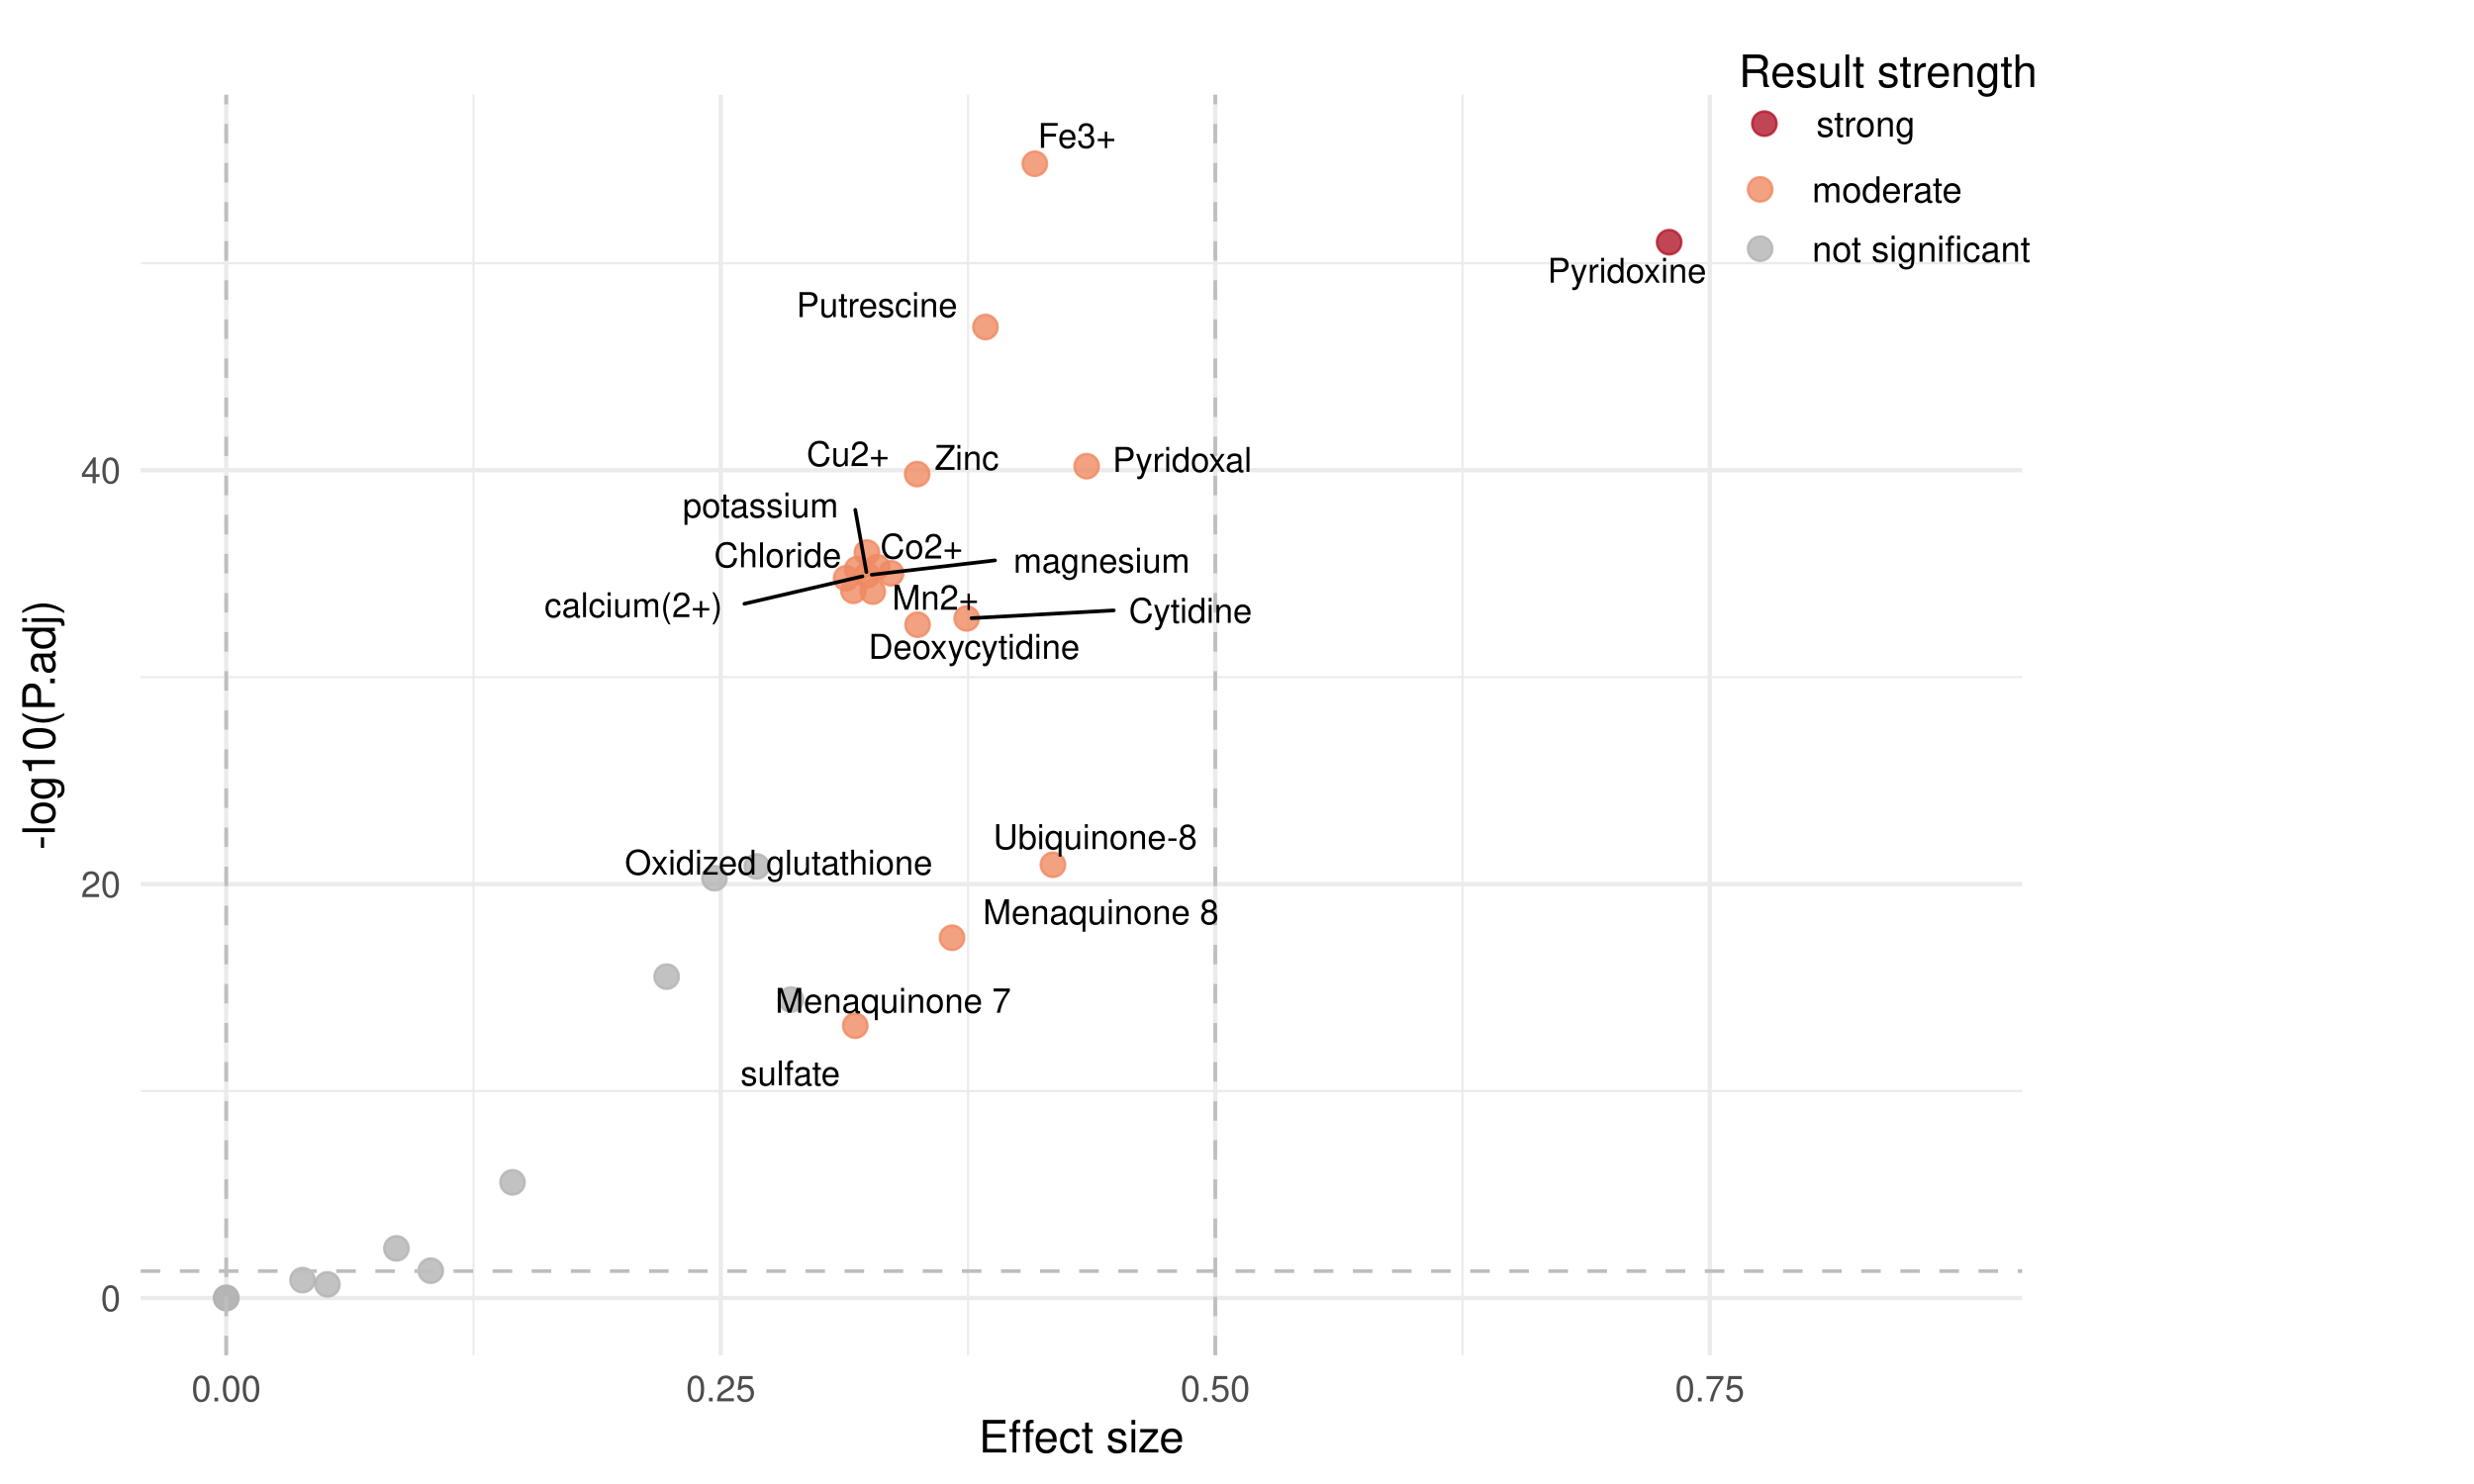
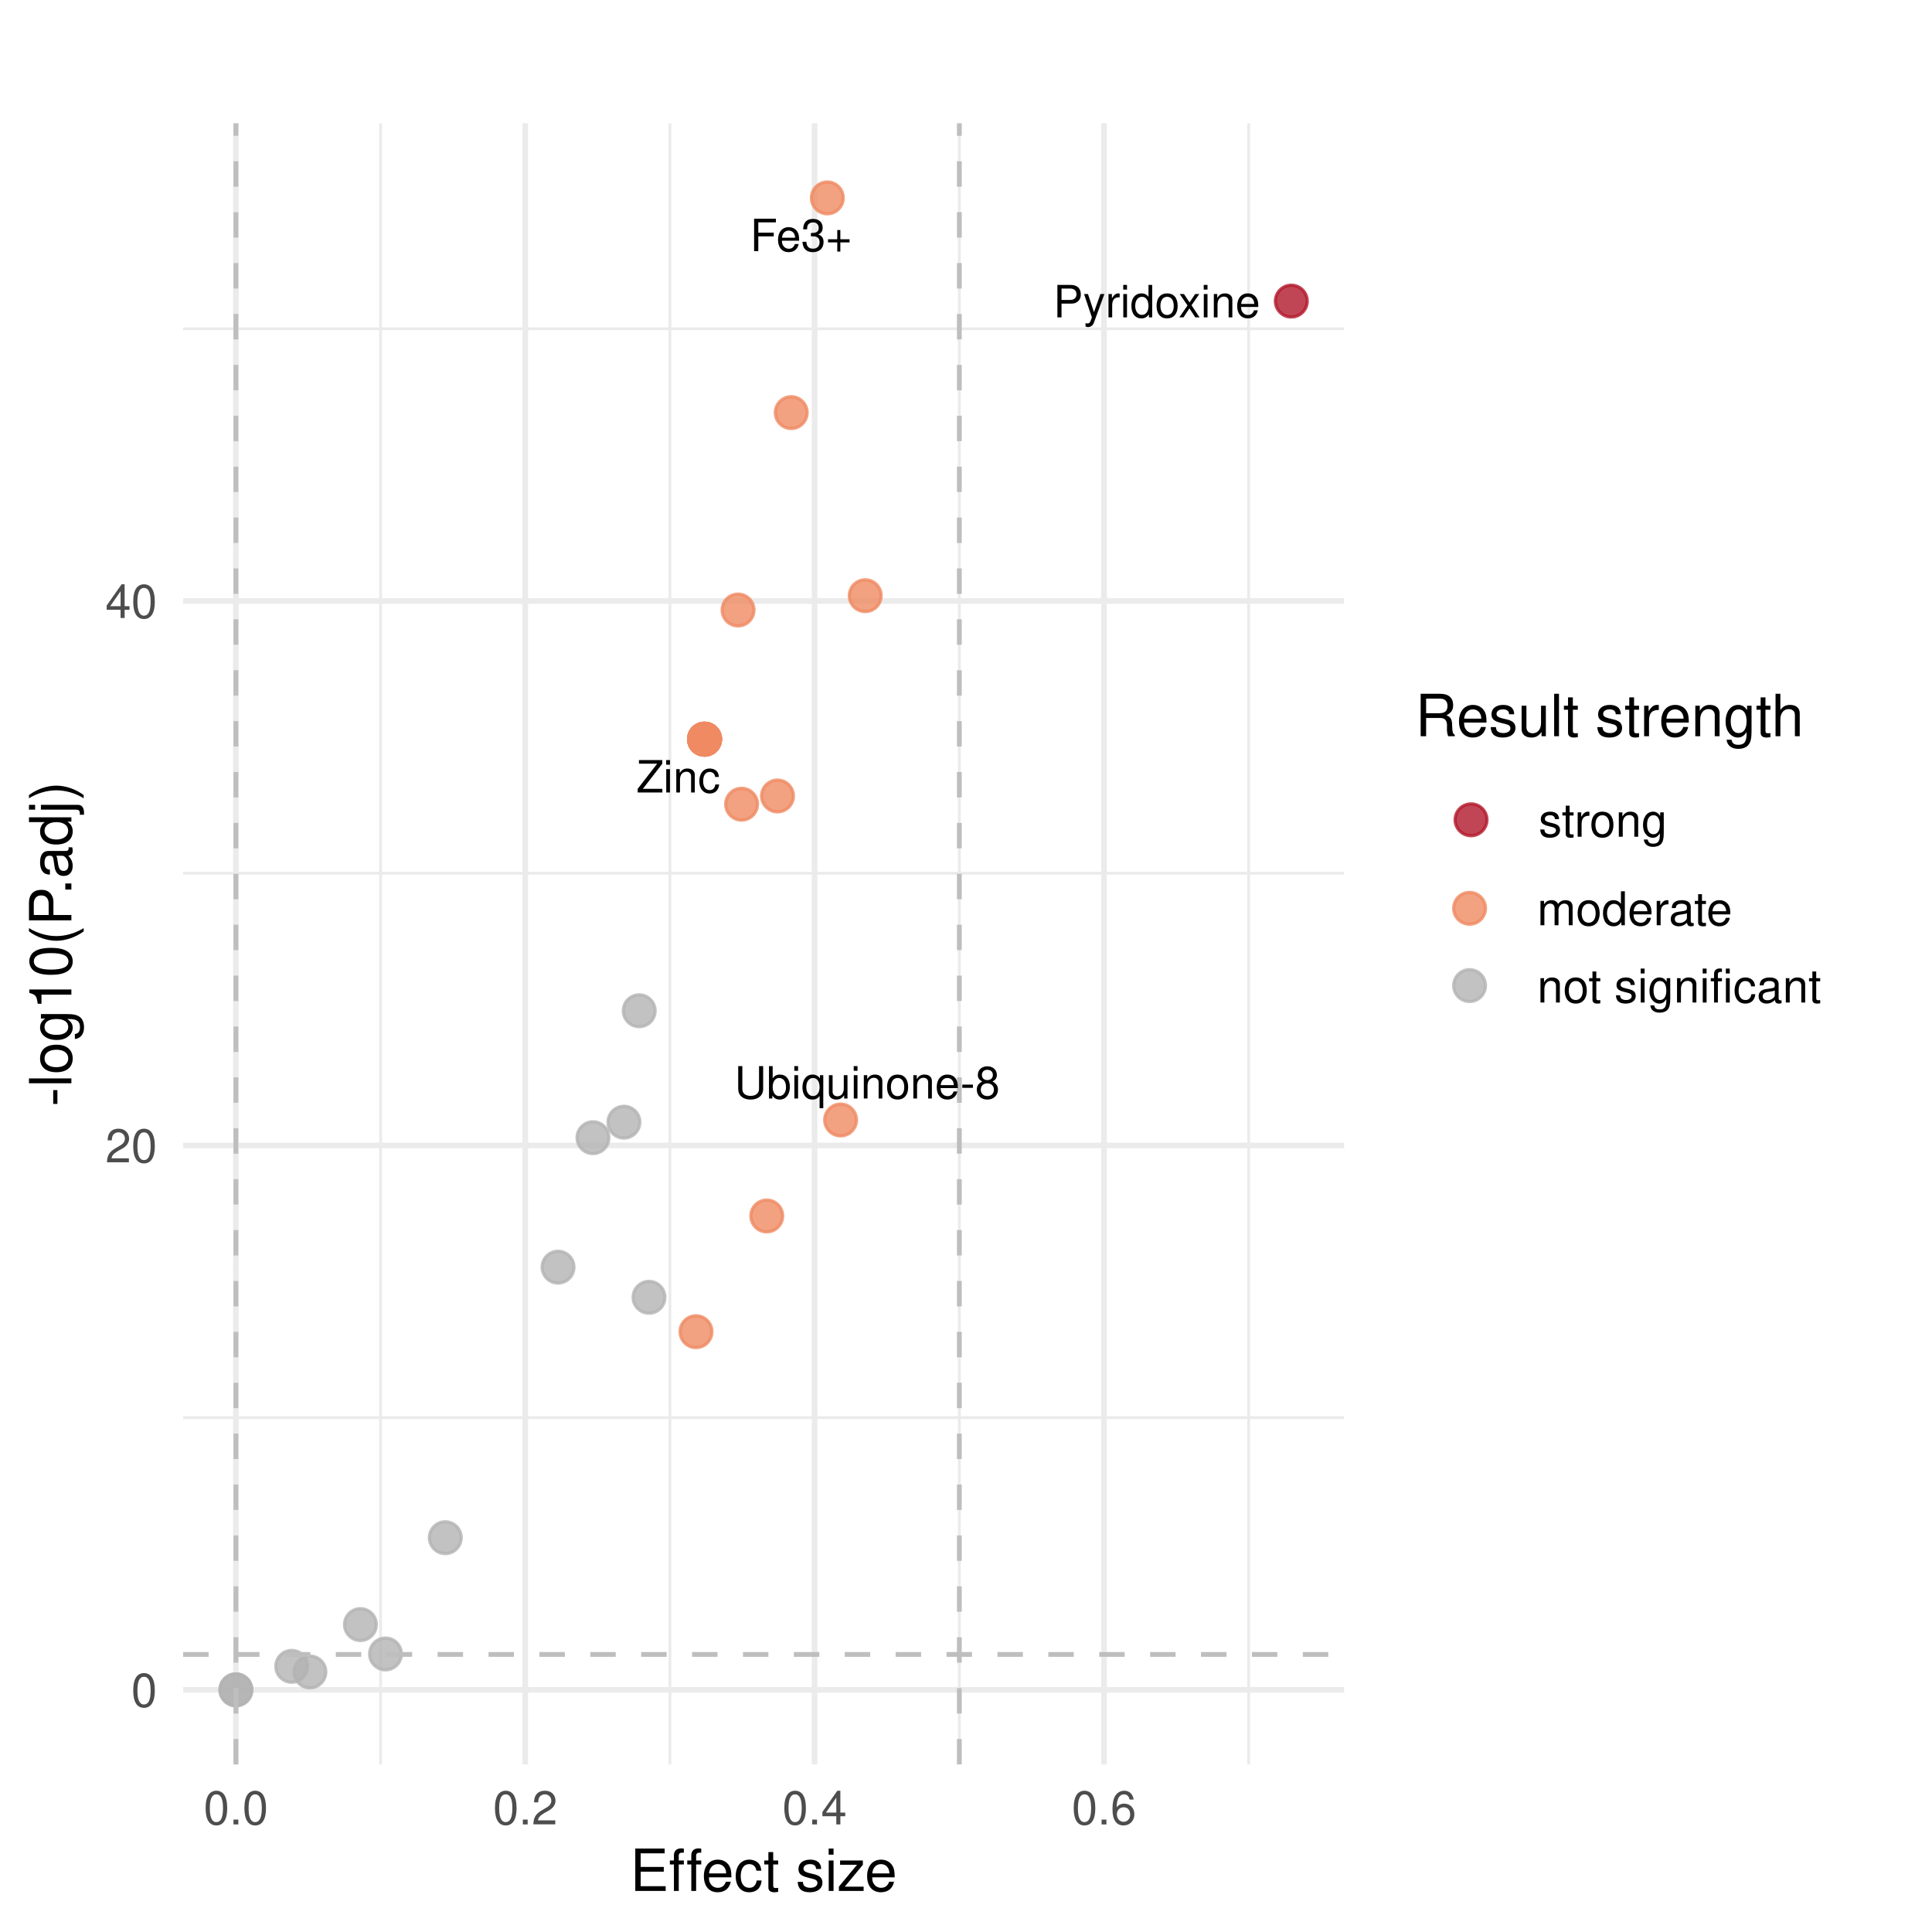
- <svg xmlns="http://www.w3.org/2000/svg" class="svglite" width="720.00pt" height="432.00pt" viewBox="0 0 720.00 432.00" version="1.1" id="svg112">
+ <svg xmlns="http://www.w3.org/2000/svg" class="svglite" width="432.00pt" height="432.00pt" viewBox="0 0 432.00 432.00" version="1.1" id="svg64">
  <defs id="defs1">
    <style type="text/css" id="style1">
    .svglite line, .svglite polyline, .svglite polygon, .svglite path, .svglite rect, .svglite circle {
      fill: none;
      stroke: #000000;
      stroke-linecap: round;
      stroke-linejoin: round;
      stroke-miterlimit: 10.00;
    }
    .svglite text {
      white-space: pre;
    }
  </style>
  </defs>
  <rect width="100%" height="100%" style="stroke: none; fill: none;" id="rect1" />
  <defs id="defs2">
-     <clipPath id="cpMC4wMHw3MjAuMDB8MC4wMHw0MzIuMDA=">
-       <rect x="0.00" y="0.00" width="720.00" height="432.00" id="rect2" />
+     <clipPath id="cpMC4wMHw0MzIuMDB8MC4wMHw0MzIuMDA=">
+       <rect x="0.00" y="0.00" width="432.00" height="432.00" id="rect2" />
    </clipPath>
  </defs>
-   <g clip-path="url(#cpMC4wMHw3MjAuMDB8MC4wMHw0MzIuMDA=)" id="g2" />
+   <g clip-path="url(#cpMC4wMHw0MzIuMDB8MC4wMHw0MzIuMDA=)" id="g2" />
  <defs id="defs3">
-     <clipPath id="cpNDAuOTV8NTg4LjU0fDI3LjU3fDM5NC41Mw==">
-       <rect x="40.95" y="27.57" width="547.58" height="366.97" id="rect3" />
+     <clipPath id="cpNDAuOTV8MzAwLjU0fDI3LjU3fDM5NC41Mw==">
+       <rect x="40.95" y="27.57" width="259.58" height="366.97" id="rect3" />
    </clipPath>
  </defs>
-   <g clip-path="url(#cpNDAuOTV8NTg4LjU0fDI3LjU3fDM5NC41Mw==)" id="g98">
-     <polyline points="40.95,317.61 588.54,317.61 " style="stroke-width: 0.63; stroke: #EBEBEB; stroke-linecap: butt;" id="polyline3" />
-     <polyline points="40.95,197.12 588.54,197.12 " style="stroke-width: 0.63; stroke: #EBEBEB; stroke-linecap: butt;" id="polyline4" />
-     <polyline points="40.95,76.64 588.54,76.64 " style="stroke-width: 0.63; stroke: #EBEBEB; stroke-linecap: butt;" id="polyline5" />
-     <polyline points="137.80,394.53 137.80,27.57 " style="stroke-width: 0.63; stroke: #EBEBEB; stroke-linecap: butt;" id="polyline6" />
-     <polyline points="281.72,394.53 281.72,27.57 " style="stroke-width: 0.63; stroke: #EBEBEB; stroke-linecap: butt;" id="polyline7" />
-     <polyline points="425.64,394.53 425.64,27.57 " style="stroke-width: 0.63; stroke: #EBEBEB; stroke-linecap: butt;" id="polyline8" />
-     <polyline points="40.95,377.85 588.54,377.85 " style="stroke-width: 1.26; stroke: #EBEBEB; stroke-linecap: butt;" id="polyline10" />
-     <polyline points="40.95,257.37 588.54,257.37 " style="stroke-width: 1.26; stroke: #EBEBEB; stroke-linecap: butt;" id="polyline11" />
-     <polyline points="40.95,136.88 588.54,136.88 " style="stroke-width: 1.26; stroke: #EBEBEB; stroke-linecap: butt;" id="polyline12" />
-     <polyline points="65.84,394.53 65.84,27.57 " style="stroke-width: 1.26; stroke: #EBEBEB; stroke-linecap: butt;" id="polyline13" />
-     <polyline points="209.76,394.53 209.76,27.57 " style="stroke-width: 1.26; stroke: #EBEBEB; stroke-linecap: butt;" id="polyline14" />
-     <polyline points="353.68,394.53 353.68,27.57 " style="stroke-width: 1.26; stroke: #EBEBEB; stroke-linecap: butt;" id="polyline15" />
-     <polyline points="497.59,394.53 497.59,27.57 " style="stroke-width: 1.26; stroke: #EBEBEB; stroke-linecap: butt;" id="polyline16" />
-     <circle cx="266.919" cy="138.015" r="3.56" style="fill:#ef8a62;fill-opacity:0.8;stroke:#ef8a62;stroke-width:0.71;stroke-opacity:0.8" id="circle16" />
-     <circle cx="65.84" cy="377.85" r="3.56" style="stroke-width: 0.71; stroke: #B3B3B3; stroke-opacity: 0.80; fill: #B3B3B3; fill-opacity: 0.80;" id="circle17" />
-     <circle cx="230.20" cy="290.98" r="3.56" style="stroke-width: 0.71; stroke: #B3B3B3; stroke-opacity: 0.80; fill: #B3B3B3; fill-opacity: 0.80;" id="circle18" />
-     <circle cx="252.32" cy="167.46" r="3.56" style="stroke-width: 0.71; stroke: #EF8A62; stroke-opacity: 0.80; fill: #EF8A62; fill-opacity: 0.80;" id="circle19" />
-     <circle cx="249.48" cy="165.65" r="3.56" style="fill:#ef8a62;fill-opacity:0.8;stroke:#ef8a62;stroke-width:0.71;stroke-opacity:0.8" id="circle20" />
-     <circle cx="255.269" cy="165.095" r="3.56" style="fill:#ef8a62;fill-opacity:0.8;stroke:#ef8a62;stroke-width:0.71;stroke-opacity:0.8" id="circle21" />
-     <circle cx="281.33" cy="180.02" r="3.56" style="stroke-width: 0.71; stroke: #EF8A62; stroke-opacity: 0.80; fill: #EF8A62; fill-opacity: 0.80;" id="circle22" />
-     <circle cx="267.04" cy="181.85" r="3.56" style="stroke-width: 0.71; stroke: #EF8A62; stroke-opacity: 0.80; fill: #EF8A62; fill-opacity: 0.80;" id="circle23" />
-     <circle cx="95.29" cy="373.89" r="3.56" style="stroke-width: 0.71; stroke: #B3B3B3; stroke-opacity: 0.80; fill: #B3B3B3; fill-opacity: 0.80;" id="circle24" />
-     <circle cx="301.16" cy="47.66" r="3.56" style="stroke-width: 0.71; stroke: #EF8A62; stroke-opacity: 0.80; fill: #EF8A62; fill-opacity: 0.80;" id="circle25" />
-     <circle cx="207.92" cy="255.65" r="3.56" style="stroke-width: 0.71; stroke: #B3B3B3; stroke-opacity: 0.80; fill: #B3B3B3; fill-opacity: 0.80;" id="circle26" />
-     <circle cx="115.37" cy="363.41" r="3.56" style="stroke-width: 0.71; stroke: #B3B3B3; stroke-opacity: 0.80; fill: #B3B3B3; fill-opacity: 0.80;" id="circle28" />
-     <circle cx="125.36" cy="369.91" r="3.56" style="stroke-width: 0.71; stroke: #B3B3B3; stroke-opacity: 0.80; fill: #B3B3B3; fill-opacity: 0.80;" id="circle29" />
-     <circle cx="220.23" cy="252.22" r="3.56" style="stroke-width: 0.71; stroke: #B3B3B3; stroke-opacity: 0.80; fill: #B3B3B3; fill-opacity: 0.80;" id="circle30" />
-     <circle cx="194.01" cy="284.30" r="3.56" style="stroke-width: 0.71; stroke: #B3B3B3; stroke-opacity: 0.80; fill: #B3B3B3; fill-opacity: 0.80;" id="circle31" />
-     <circle cx="248.90" cy="298.59" r="3.56" style="stroke-width: 0.71; stroke: #EF8A62; stroke-opacity: 0.80; fill: #EF8A62; fill-opacity: 0.80;" id="circle32" />
-     <circle cx="277.07" cy="272.98" r="3.56" style="stroke-width: 0.71; stroke: #EF8A62; stroke-opacity: 0.80; fill: #EF8A62; fill-opacity: 0.80;" id="circle33" />
-     <circle cx="248.363" cy="171.983" r="3.56" style="fill:#ef8a62;fill-opacity:0.8;stroke:#ef8a62;stroke-width:0.71;stroke-opacity:0.8" id="circle34" />
-     <circle cx="149.15" cy="344.18" r="3.56" style="stroke-width: 0.71; stroke: #B3B3B3; stroke-opacity: 0.80; fill: #B3B3B3; fill-opacity: 0.80;" id="circle35" />
-     <circle cx="88.04" cy="372.65" r="3.56" style="stroke-width: 0.71; stroke: #B3B3B3; stroke-opacity: 0.80; fill: #B3B3B3; fill-opacity: 0.80;" id="circle36" />
-     <circle cx="286.80" cy="95.19" r="3.56" style="stroke-width: 0.71; stroke: #EF8A62; stroke-opacity: 0.80; fill: #EF8A62; fill-opacity: 0.80;" id="circle37" />
-     <circle cx="316.24" cy="135.71" r="3.56" style="stroke-width: 0.71; stroke: #EF8A62; stroke-opacity: 0.80; fill: #EF8A62; fill-opacity: 0.80;" id="circle38" />
-     <circle cx="485.77" cy="70.51" r="3.56" style="stroke-width: 0.71; stroke: #B2182B; stroke-opacity: 0.80; fill: #B2182B; fill-opacity: 0.80;" id="circle39" />
-     <circle cx="306.43" cy="251.73" r="3.56" style="stroke-width: 0.71; stroke: #EF8A62; stroke-opacity: 0.80; fill: #EF8A62; fill-opacity: 0.80;" id="circle40" />
-     <circle cx="259.321" cy="166.891" r="3.56" style="fill:#ef8a62;fill-opacity:0.8;stroke:#ef8a62;stroke-width:0.71;stroke-opacity:0.8" id="circle41" />
-     <circle cx="246.25" cy="168.317" r="3.56" style="fill:#ef8a62;fill-opacity:0.8;stroke:#ef8a62;stroke-width:0.71;stroke-opacity:0.8" id="circle42" />
-     <circle cx="252.299" cy="160.851" r="3.56" style="fill:#ef8a62;fill-opacity:0.8;stroke:#ef8a62;stroke-width:0.71;stroke-opacity:0.8" id="circle43" />
-     <circle cx="254.003" cy="172.218" r="3.56" style="fill:#ef8a62;fill-opacity:0.8;stroke:#ef8a62;stroke-width:0.71;stroke-opacity:0.8" id="circle44" />
-     <circle cx="65.84" cy="377.85" r="3.56" style="stroke-width: 0.71; stroke: #B3B3B3; stroke-opacity: 0.80; fill: #B3B3B3; fill-opacity: 0.80;" id="circle45" />
-     <line x1="65.84" y1="394.53" x2="65.84" y2="27.57" style="stroke-width: 1.07; stroke: #BEBEBE; stroke-dasharray: 5.69,5.69; stroke-linecap: butt;" id="line45" />
-     <line x1="353.68" y1="394.53" x2="353.68" y2="27.57" style="stroke-width: 1.07; stroke: #BEBEBE; stroke-dasharray: 5.69,5.69; stroke-linecap: butt;" id="line46" />
-     <line x1="40.95" y1="370.02" x2="588.54" y2="370.02" style="stroke-width: 1.07; stroke: #BEBEBE; stroke-dasharray: 5.69,5.69; stroke-linecap: butt;" id="line47" />
-     <line x1="324.14" y1="177.69" x2="282.73" y2="179.95" style="stroke-width: 1.07;" id="line51" />
-     <line x1="216.64" y1="175.76" x2="251.00" y2="167.77" style="stroke-width: 1.07;" id="line58" />
-     <line x1="289.57" y1="163.13" x2="253.70" y2="167.30" style="stroke-width: 1.07;" id="line59" />
-     <line x1="248.91" y1="148.42" x2="252.15" y2="166.53" style="stroke-width: 1.07;" id="line61" />
-     <text x="226.34" y="165.13" text-anchor="middle" style="font-size: 9.96px; font-family: &quot;Nimbus Sans&quot;;" textLength="41.40px" lengthAdjust="spacingAndGlyphs" id="text65">Chloride</text>
-     <text x="268.19" y="162.60" text-anchor="middle" style="font-size: 9.96px; font-family: &quot;Nimbus Sans&quot;;" textLength="27.71px" lengthAdjust="spacingAndGlyphs" id="text67">Co2+</text>
-     <text x="246.76" y="135.68" text-anchor="middle" style="font-size: 9.96px; font-family: &quot;Nimbus Sans&quot;;" textLength="27.92px" lengthAdjust="spacingAndGlyphs" id="text70">Cu2+</text>
-     <text x="346.45" y="181.30" text-anchor="middle" style="font-size: 9.96px; font-family: &quot;Nimbus Sans&quot;;" textLength="41.01px" lengthAdjust="spacingAndGlyphs" id="text71">Cytidine</text>
-     <text x="283.50" y="191.78" text-anchor="middle" style="font-size: 9.96px; font-family: &quot;Nimbus Sans&quot;;" textLength="70.88px" lengthAdjust="spacingAndGlyphs" id="text73">Deoxycytidine</text>
-     <text x="313.42" y="43.05" text-anchor="middle" style="font-size: 9.96px; font-family: &quot;Nimbus Sans&quot;;" textLength="25.96px" lengthAdjust="spacingAndGlyphs" id="text74">Fe3+</text>
-     <text x="259.93" y="294.82" text-anchor="middle" style="font-size: 9.96px; font-family: &quot;Nimbus Sans&quot;;" textLength="76.81px" lengthAdjust="spacingAndGlyphs" id="text76">Menaquinone 7</text>
-     <text x="320.38" y="269.04" text-anchor="middle" style="font-size: 9.96px; font-family: &quot;Nimbus Sans&quot;;" textLength="76.81px" lengthAdjust="spacingAndGlyphs" id="text77">Menaquinone 8</text>
-     <text x="272.23" y="177.49" text-anchor="middle" style="font-size: 9.96px; font-family: &quot;Nimbus Sans&quot;;" textLength="29.56px" lengthAdjust="spacingAndGlyphs" id="text79">Mn2+</text>
-     <text x="226.61" y="254.61" text-anchor="middle" style="font-size: 9.96px; font-family: &quot;Nimbus Sans&quot;;" textLength="103.26px" lengthAdjust="spacingAndGlyphs" id="text81">Oxidized glutathione</text>
-     <text x="255.22" y="92.29" text-anchor="middle" style="font-size: 9.96px; font-family: &quot;Nimbus Sans&quot;;" textLength="51.88px" lengthAdjust="spacingAndGlyphs" id="text82">Putrescine</text>
-     <text x="344.05" y="137.35" text-anchor="middle" style="font-size: 9.96px; font-family: &quot;Nimbus Sans&quot;;" textLength="45.59px" lengthAdjust="spacingAndGlyphs" id="text84">Pyridoxal</text>
-     <text x="473.50" y="82.30" text-anchor="middle" style="font-size: 9.96px; font-family: &quot;Nimbus Sans&quot;;" textLength="51.92px" lengthAdjust="spacingAndGlyphs" id="text86">Pyridoxine</text>
-     <text x="318.74" y="247.18" text-anchor="middle" style="font-size: 9.96px; font-family: &quot;Nimbus Sans&quot;;" textLength="66.50px" lengthAdjust="spacingAndGlyphs" id="text88">Ubiquinone-8</text>
-     <text x="281.36" y="136.78" text-anchor="middle" style="font-size: 9.96px; font-family: &quot;Nimbus Sans&quot;;" textLength="21.36px" lengthAdjust="spacingAndGlyphs" id="text91">Zinc</text>
-     <text x="184.34" y="179.66" text-anchor="middle" style="font-size: 9.96px; font-family: &quot;Nimbus Sans&quot;;" textLength="61.00px" lengthAdjust="spacingAndGlyphs" id="text92">calcium(2+)</text>
-     <text x="320.61" y="166.69" text-anchor="middle" style="font-size: 9.96px; font-family: &quot;Nimbus Sans&quot;;" textLength="58.48px" lengthAdjust="spacingAndGlyphs" id="text94">magnesium</text>
-     <text x="221.34" y="150.62" text-anchor="middle" style="font-size: 9.96px; font-family: &quot;Nimbus Sans&quot;;" textLength="51.54px" lengthAdjust="spacingAndGlyphs" id="text96">potassium</text>
-     <text x="230.01" y="315.96" text-anchor="middle" style="font-size: 9.96px; font-family: &quot;Nimbus Sans&quot;;" textLength="33.88px" lengthAdjust="spacingAndGlyphs" id="text98">sulfate</text>
+   <g clip-path="url(#cpNDAuOTV8MzAwLjU0fDI3LjU3fDM5NC41Mw==)" id="g50">
+     <polyline points="40.95,316.99 300.54,316.99 " style="stroke-width: 0.63; stroke: #EBEBEB; stroke-linecap: butt;" id="polyline3" />
+     <polyline points="40.95,195.26 300.54,195.26 " style="stroke-width: 0.63; stroke: #EBEBEB; stroke-linecap: butt;" id="polyline4" />
+     <polyline points="40.95,73.52 300.54,73.52 " style="stroke-width: 0.63; stroke: #EBEBEB; stroke-linecap: butt;" id="polyline5" />
+     <polyline points="85.10,394.53 85.10,27.57 " style="stroke-width: 0.63; stroke: #EBEBEB; stroke-linecap: butt;" id="polyline6" />
+     <polyline points="149.80,394.53 149.80,27.57 " style="stroke-width: 0.63; stroke: #EBEBEB; stroke-linecap: butt;" id="polyline7" />
+     <polyline points="214.51,394.53 214.51,27.57 " style="stroke-width: 0.63; stroke: #EBEBEB; stroke-linecap: butt;" id="polyline8" />
+     <polyline points="279.21,394.53 279.21,27.57 " style="stroke-width: 0.63; stroke: #EBEBEB; stroke-linecap: butt;" id="polyline9" />
+     <polyline points="40.95,377.85 300.54,377.85 " style="stroke-width: 1.26; stroke: #EBEBEB; stroke-linecap: butt;" id="polyline10" />
+     <polyline points="40.95,256.12 300.54,256.12 " style="stroke-width: 1.26; stroke: #EBEBEB; stroke-linecap: butt;" id="polyline11" />
+     <polyline points="40.95,134.39 300.54,134.39 " style="stroke-width: 1.26; stroke: #EBEBEB; stroke-linecap: butt;" id="polyline12" />
+     <polyline points="52.75,394.53 52.75,27.57 " style="stroke-width: 1.26; stroke: #EBEBEB; stroke-linecap: butt;" id="polyline13" />
+     <polyline points="117.45,394.53 117.45,27.57 " style="stroke-width: 1.26; stroke: #EBEBEB; stroke-linecap: butt;" id="polyline14" />
+     <polyline points="182.15,394.53 182.15,27.57 " style="stroke-width: 1.26; stroke: #EBEBEB; stroke-linecap: butt;" id="polyline15" />
+     <polyline points="246.86,394.53 246.86,27.57 " style="stroke-width: 1.26; stroke: #EBEBEB; stroke-linecap: butt;" id="polyline16" />
+     <circle cx="165.03" cy="136.40" r="3.56" style="stroke-width: 0.71; stroke: #EF8A62; stroke-opacity: 0.80; fill: #EF8A62; fill-opacity: 0.80;" id="circle16" />
+     <circle cx="52.75" cy="377.85" r="3.56" style="stroke-width: 0.71; stroke: #B3B3B3; stroke-opacity: 0.80; fill: #B3B3B3; fill-opacity: 0.80;" id="circle17" />
+     <circle cx="145.12" cy="290.08" r="3.56" style="stroke-width: 0.71; stroke: #B3B3B3; stroke-opacity: 0.80; fill: #B3B3B3; fill-opacity: 0.80;" id="circle18" />
+     <circle cx="157.54" cy="165.28" r="3.56" style="stroke-width: 0.71; stroke: #EF8A62; stroke-opacity: 0.80; fill: #EF8A62; fill-opacity: 0.80;" id="circle19" />
+     <circle cx="157.54" cy="165.28" r="3.56" style="stroke-width: 0.71; stroke: #EF8A62; stroke-opacity: 0.80; fill: #EF8A62; fill-opacity: 0.80;" id="circle20" />
+     <circle cx="157.54" cy="165.28" r="3.56" style="stroke-width: 0.71; stroke: #EF8A62; stroke-opacity: 0.80; fill: #EF8A62; fill-opacity: 0.80;" id="circle21" />
+     <circle cx="173.85" cy="177.98" r="3.56" style="stroke-width: 0.71; stroke: #EF8A62; stroke-opacity: 0.80; fill: #EF8A62; fill-opacity: 0.80;" id="circle22" />
+     <circle cx="165.82" cy="179.82" r="3.56" style="stroke-width: 0.71; stroke: #EF8A62; stroke-opacity: 0.80; fill: #EF8A62; fill-opacity: 0.80;" id="circle23" />
+     <circle cx="69.30" cy="373.85" r="3.56" style="stroke-width: 0.71; stroke: #B3B3B3; stroke-opacity: 0.80; fill: #B3B3B3; fill-opacity: 0.80;" id="circle24" />
+     <circle cx="184.99" cy="44.25" r="3.56" style="stroke-width: 0.71; stroke: #EF8A62; stroke-opacity: 0.80; fill: #EF8A62; fill-opacity: 0.80;" id="circle25" />
+     <circle cx="132.59" cy="254.39" r="3.56" style="stroke-width: 0.71; stroke: #B3B3B3; stroke-opacity: 0.80; fill: #B3B3B3; fill-opacity: 0.80;" id="circle26" />
+     <circle cx="142.93" cy="226.01" r="3.56" style="stroke-width: 0.71; stroke: #B3B3B3; stroke-opacity: 0.80; fill: #B3B3B3; fill-opacity: 0.80;" id="circle27" />
+     <circle cx="80.59" cy="363.26" r="3.56" style="stroke-width: 0.71; stroke: #B3B3B3; stroke-opacity: 0.80; fill: #B3B3B3; fill-opacity: 0.80;" id="circle28" />
+     <circle cx="86.20" cy="369.83" r="3.56" style="stroke-width: 0.71; stroke: #B3B3B3; stroke-opacity: 0.80; fill: #B3B3B3; fill-opacity: 0.80;" id="circle29" />
+     <circle cx="139.51" cy="250.92" r="3.56" style="stroke-width: 0.71; stroke: #B3B3B3; stroke-opacity: 0.80; fill: #B3B3B3; fill-opacity: 0.80;" id="circle30" />
+     <circle cx="124.78" cy="283.34" r="3.56" style="stroke-width: 0.71; stroke: #B3B3B3; stroke-opacity: 0.80; fill: #B3B3B3; fill-opacity: 0.80;" id="circle31" />
+     <circle cx="155.63" cy="297.77" r="3.56" style="stroke-width: 0.71; stroke: #EF8A62; stroke-opacity: 0.80; fill: #EF8A62; fill-opacity: 0.80;" id="circle32" />
+     <circle cx="171.45" cy="271.89" r="3.56" style="stroke-width: 0.71; stroke: #EF8A62; stroke-opacity: 0.80; fill: #EF8A62; fill-opacity: 0.80;" id="circle33" />
+     <circle cx="157.54" cy="165.28" r="3.56" style="stroke-width: 0.71; stroke: #EF8A62; stroke-opacity: 0.80; fill: #EF8A62; fill-opacity: 0.80;" id="circle34" />
+     <circle cx="99.57" cy="343.83" r="3.56" style="stroke-width: 0.71; stroke: #B3B3B3; stroke-opacity: 0.80; fill: #B3B3B3; fill-opacity: 0.80;" id="circle35" />
+     <circle cx="65.23" cy="372.60" r="3.56" style="stroke-width: 0.71; stroke: #B3B3B3; stroke-opacity: 0.80; fill: #B3B3B3; fill-opacity: 0.80;" id="circle36" />
+     <circle cx="176.92" cy="92.26" r="3.56" style="stroke-width: 0.71; stroke: #EF8A62; stroke-opacity: 0.80; fill: #EF8A62; fill-opacity: 0.80;" id="circle37" />
+     <circle cx="193.47" cy="133.20" r="3.56" style="stroke-width: 0.71; stroke: #EF8A62; stroke-opacity: 0.80; fill: #EF8A62; fill-opacity: 0.80;" id="circle38" />
+     <circle cx="288.74" cy="67.33" r="3.56" style="stroke-width: 0.71; stroke: #B2182B; stroke-opacity: 0.80; fill: #B2182B; fill-opacity: 0.80;" id="circle39" />
+     <circle cx="187.96" cy="250.43" r="3.56" style="stroke-width: 0.71; stroke: #EF8A62; stroke-opacity: 0.80; fill: #EF8A62; fill-opacity: 0.80;" id="circle40" />
+     <circle cx="157.54" cy="165.28" r="3.56" style="stroke-width: 0.71; stroke: #EF8A62; stroke-opacity: 0.80; fill: #EF8A62; fill-opacity: 0.80;" id="circle41" />
+     <circle cx="157.54" cy="165.28" r="3.56" style="stroke-width: 0.71; stroke: #EF8A62; stroke-opacity: 0.80; fill: #EF8A62; fill-opacity: 0.80;" id="circle42" />
+     <circle cx="157.54" cy="165.28" r="3.56" style="stroke-width: 0.71; stroke: #EF8A62; stroke-opacity: 0.80; fill: #EF8A62; fill-opacity: 0.80;" id="circle43" />
+     <circle cx="157.54" cy="165.28" r="3.56" style="stroke-width: 0.71; stroke: #EF8A62; stroke-opacity: 0.80; fill: #EF8A62; fill-opacity: 0.80;" id="circle44" />
+     <circle cx="52.75" cy="377.85" r="3.56" style="stroke-width: 0.71; stroke: #B3B3B3; stroke-opacity: 0.80; fill: #B3B3B3; fill-opacity: 0.80;" id="circle45" />
+     <line x1="52.75" y1="394.53" x2="52.75" y2="27.57" style="stroke-width: 1.07; stroke: #BEBEBE; stroke-dasharray: 5.69,5.69; stroke-linecap: butt;" id="line45" />
+     <line x1="214.51" y1="394.53" x2="214.51" y2="27.57" style="stroke-width: 1.07; stroke: #BEBEBE; stroke-dasharray: 5.69,5.69; stroke-linecap: butt;" id="line46" />
+     <line x1="40.95" y1="369.94" x2="300.54" y2="369.94" style="stroke-width: 1.07; stroke: #BEBEBE; stroke-dasharray: 5.69,5.69; stroke-linecap: butt;" id="line47" />
+     <text x="179.10" y="56.15" text-anchor="middle" style="font-size: 9.96px; font-family: &quot;Nimbus Sans&quot;;" textLength="25.96px" lengthAdjust="spacingAndGlyphs" id="text47">Fe3+</text>
+     <text x="258.66" y="70.96" text-anchor="middle" style="font-size: 9.96px; font-family: &quot;Nimbus Sans&quot;;" textLength="51.92px" lengthAdjust="spacingAndGlyphs" id="text48">Pyridoxine</text>
+     <text x="193.90" y="245.63" text-anchor="middle" style="font-size: 9.96px; font-family: &quot;Nimbus Sans&quot;;" textLength="66.50px" lengthAdjust="spacingAndGlyphs" id="text49">Ubiquinone-8</text>
+     <text x="151.67" y="177.20" text-anchor="middle" style="font-size: 9.96px; font-family: &quot;Nimbus Sans&quot;;" textLength="21.36px" lengthAdjust="spacingAndGlyphs" id="text50">Zinc</text>
  </g>
-   <g clip-path="url(#cpMC4wMHw3MjAuMDB8MC4wMHw0MzIuMDA=)" id="g112">
-     <text x="35.12" y="381.64" text-anchor="end" style="font-size: 10.40px;fill: #4D4D4D; font-family: &quot;Nimbus Sans&quot;;" textLength="6.61px" lengthAdjust="spacingAndGlyphs" id="text99">0</text>
-     <text x="35.12" y="261.16" text-anchor="end" style="font-size: 10.40px;fill: #4D4D4D; font-family: &quot;Nimbus Sans&quot;;" textLength="13.22px" lengthAdjust="spacingAndGlyphs" id="text100">20</text>
-     <text x="35.12" y="140.67" text-anchor="end" style="font-size: 10.40px;fill: #4D4D4D; font-family: &quot;Nimbus Sans&quot;;" textLength="13.22px" lengthAdjust="spacingAndGlyphs" id="text101">40</text>
-     <text x="65.84" y="407.94" text-anchor="middle" style="font-size: 10.40px;fill: #4D4D4D; font-family: &quot;Nimbus Sans&quot;;" textLength="23.13px" lengthAdjust="spacingAndGlyphs" id="text102">0.00</text>
-     <text x="209.76" y="407.94" text-anchor="middle" style="font-size: 10.40px;fill: #4D4D4D; font-family: &quot;Nimbus Sans&quot;;" textLength="23.13px" lengthAdjust="spacingAndGlyphs" id="text103">0.25</text>
-     <text x="353.68" y="407.94" text-anchor="middle" style="font-size: 10.40px;fill: #4D4D4D; font-family: &quot;Nimbus Sans&quot;;" textLength="23.13px" lengthAdjust="spacingAndGlyphs" id="text104">0.50</text>
-     <text x="497.59" y="407.94" text-anchor="middle" style="font-size: 10.40px;fill: #4D4D4D; font-family: &quot;Nimbus Sans&quot;;" textLength="23.13px" lengthAdjust="spacingAndGlyphs" id="text105">0.75</text>
-     <text x="314.74" y="422.82" text-anchor="middle" style="font-size: 13.00px; font-family: &quot;Nimbus Sans&quot;;" textLength="66.97px" lengthAdjust="spacingAndGlyphs" id="text106">Effect size</text>
-     <text transform="translate(15.96,211.05) rotate(-90)" text-anchor="middle" style="font-size: 13.00px; font-family: &quot;Nimbus Sans&quot;;" textLength="81.00px" lengthAdjust="spacingAndGlyphs" id="text107">-log10(P.adj)</text>
-     <text x="607.96" y="186.63" style="font-size:13px;font-family:'Nimbus Sans'" textLength="99.09" lengthAdjust="spacingAndGlyphs" id="text108" transform="translate(-101.9211,-161.2858)">Result strength</text>
-     <circle cx="512.256" cy="55.123" r="3.56" style="fill:#ef8a62;fill-opacity:0.8;stroke:#ef8a62;stroke-width:0.71;stroke-opacity:0.8" id="circle108" />
-     <circle cx="512.256" cy="72.403" r="3.56" style="fill:#b3b3b3;fill-opacity:0.8;stroke:#b3b3b3;stroke-width:0.71;stroke-opacity:0.8" id="circle109" />
-     <circle cx="513.485" cy="35.991" r="3.56" style="fill:#b2182b;fill-opacity:0.8;stroke:#b2182b;stroke-width:0.71;stroke-opacity:0.8" id="circle110" />
-     <text x="631.72" y="206.89" style="font-size:10.4px;font-family:'Nimbus Sans'" textLength="50.57" lengthAdjust="spacingAndGlyphs" id="text110" transform="translate(-104.3439,-147.9773)">moderate</text>
-     <text x="631.72" y="224.17" style="font-size:10.4px;font-family:'Nimbus Sans'" textLength="73.98" lengthAdjust="spacingAndGlyphs" id="text111" transform="translate(-104.3439,-147.9773)">not significant</text>
-     <text x="631.72" y="241.45" style="font-size:10.4px;font-family:'Nimbus Sans'" textLength="33.07" lengthAdjust="spacingAndGlyphs" id="text112" transform="translate(-103.1152,-201.6692)">strong</text>
+   <g clip-path="url(#cpMC4wMHw0MzIuMDB8MC4wMHw0MzIuMDA=)" id="g64">
+     <text x="35.12" y="381.64" text-anchor="end" style="font-size: 10.40px;fill: #4D4D4D; font-family: &quot;Nimbus Sans&quot;;" textLength="6.61px" lengthAdjust="spacingAndGlyphs" id="text51">0</text>
+     <text x="35.12" y="259.91" text-anchor="end" style="font-size: 10.40px;fill: #4D4D4D; font-family: &quot;Nimbus Sans&quot;;" textLength="13.22px" lengthAdjust="spacingAndGlyphs" id="text52">20</text>
+     <text x="35.12" y="138.18" text-anchor="end" style="font-size: 10.40px;fill: #4D4D4D; font-family: &quot;Nimbus Sans&quot;;" textLength="13.22px" lengthAdjust="spacingAndGlyphs" id="text53">40</text>
+     <text x="52.75" y="407.94" text-anchor="middle" style="font-size: 10.40px;fill: #4D4D4D; font-family: &quot;Nimbus Sans&quot;;" textLength="16.52px" lengthAdjust="spacingAndGlyphs" id="text54">0.0</text>
+     <text x="117.45" y="407.94" text-anchor="middle" style="font-size: 10.40px;fill: #4D4D4D; font-family: &quot;Nimbus Sans&quot;;" textLength="16.52px" lengthAdjust="spacingAndGlyphs" id="text55">0.2</text>
+     <text x="182.15" y="407.94" text-anchor="middle" style="font-size: 10.40px;fill: #4D4D4D; font-family: &quot;Nimbus Sans&quot;;" textLength="16.52px" lengthAdjust="spacingAndGlyphs" id="text56">0.4</text>
+     <text x="246.86" y="407.94" text-anchor="middle" style="font-size: 10.40px;fill: #4D4D4D; font-family: &quot;Nimbus Sans&quot;;" textLength="16.52px" lengthAdjust="spacingAndGlyphs" id="text57">0.6</text>
+     <text x="170.74" y="422.82" text-anchor="middle" style="font-size: 13.00px; font-family: &quot;Nimbus Sans&quot;;" textLength="66.97px" lengthAdjust="spacingAndGlyphs" id="text58">Effect size</text>
+     <text transform="translate(15.96,211.05) rotate(-90)" text-anchor="middle" style="font-size: 13.00px; font-family: &quot;Nimbus Sans&quot;;" textLength="81.00px" lengthAdjust="spacingAndGlyphs" id="text59">-log10(P.adj)</text>
+     <text x="319.96" y="186.63" style="font-size:13px;font-family:'Nimbus Sans'" textLength="99.09" lengthAdjust="spacingAndGlyphs" id="text60" transform="translate(-3.499823,-22.01069)">Result strength</text>
+     <circle cx="328.60" cy="203.10" r="3.56" style="stroke-width: 0.71; stroke: #EF8A62; stroke-opacity: 0.80; fill: #EF8A62; fill-opacity: 0.80;" id="circle60" />
+     <circle cx="328.60" cy="220.38" r="3.56" style="stroke-width: 0.71; stroke: #B3B3B3; stroke-opacity: 0.80; fill: #B3B3B3; fill-opacity: 0.80;" id="circle61" />
+     <circle cx="328.928" cy="183.309" r="3.56" style="fill:#b2182b;fill-opacity:0.8;stroke:#b2182b;stroke-width:0.71;stroke-opacity:0.8" id="circle62" />
+     <text x="343.72" y="206.89" style="font-size: 10.40px; font-family: &quot;Nimbus Sans&quot;;" textLength="50.57px" lengthAdjust="spacingAndGlyphs" id="text62">moderate</text>
+     <text x="343.72" y="224.17" style="font-size: 10.40px; font-family: &quot;Nimbus Sans&quot;;" textLength="73.98px" lengthAdjust="spacingAndGlyphs" id="text63">not significant</text>
+     <text x="343.72" y="241.45" style="font-size:10.4px;font-family:'Nimbus Sans'" textLength="33.07" lengthAdjust="spacingAndGlyphs" id="text64" transform="translate(0.3278902,-54.35112)">strong</text>
  </g>
</svg>
